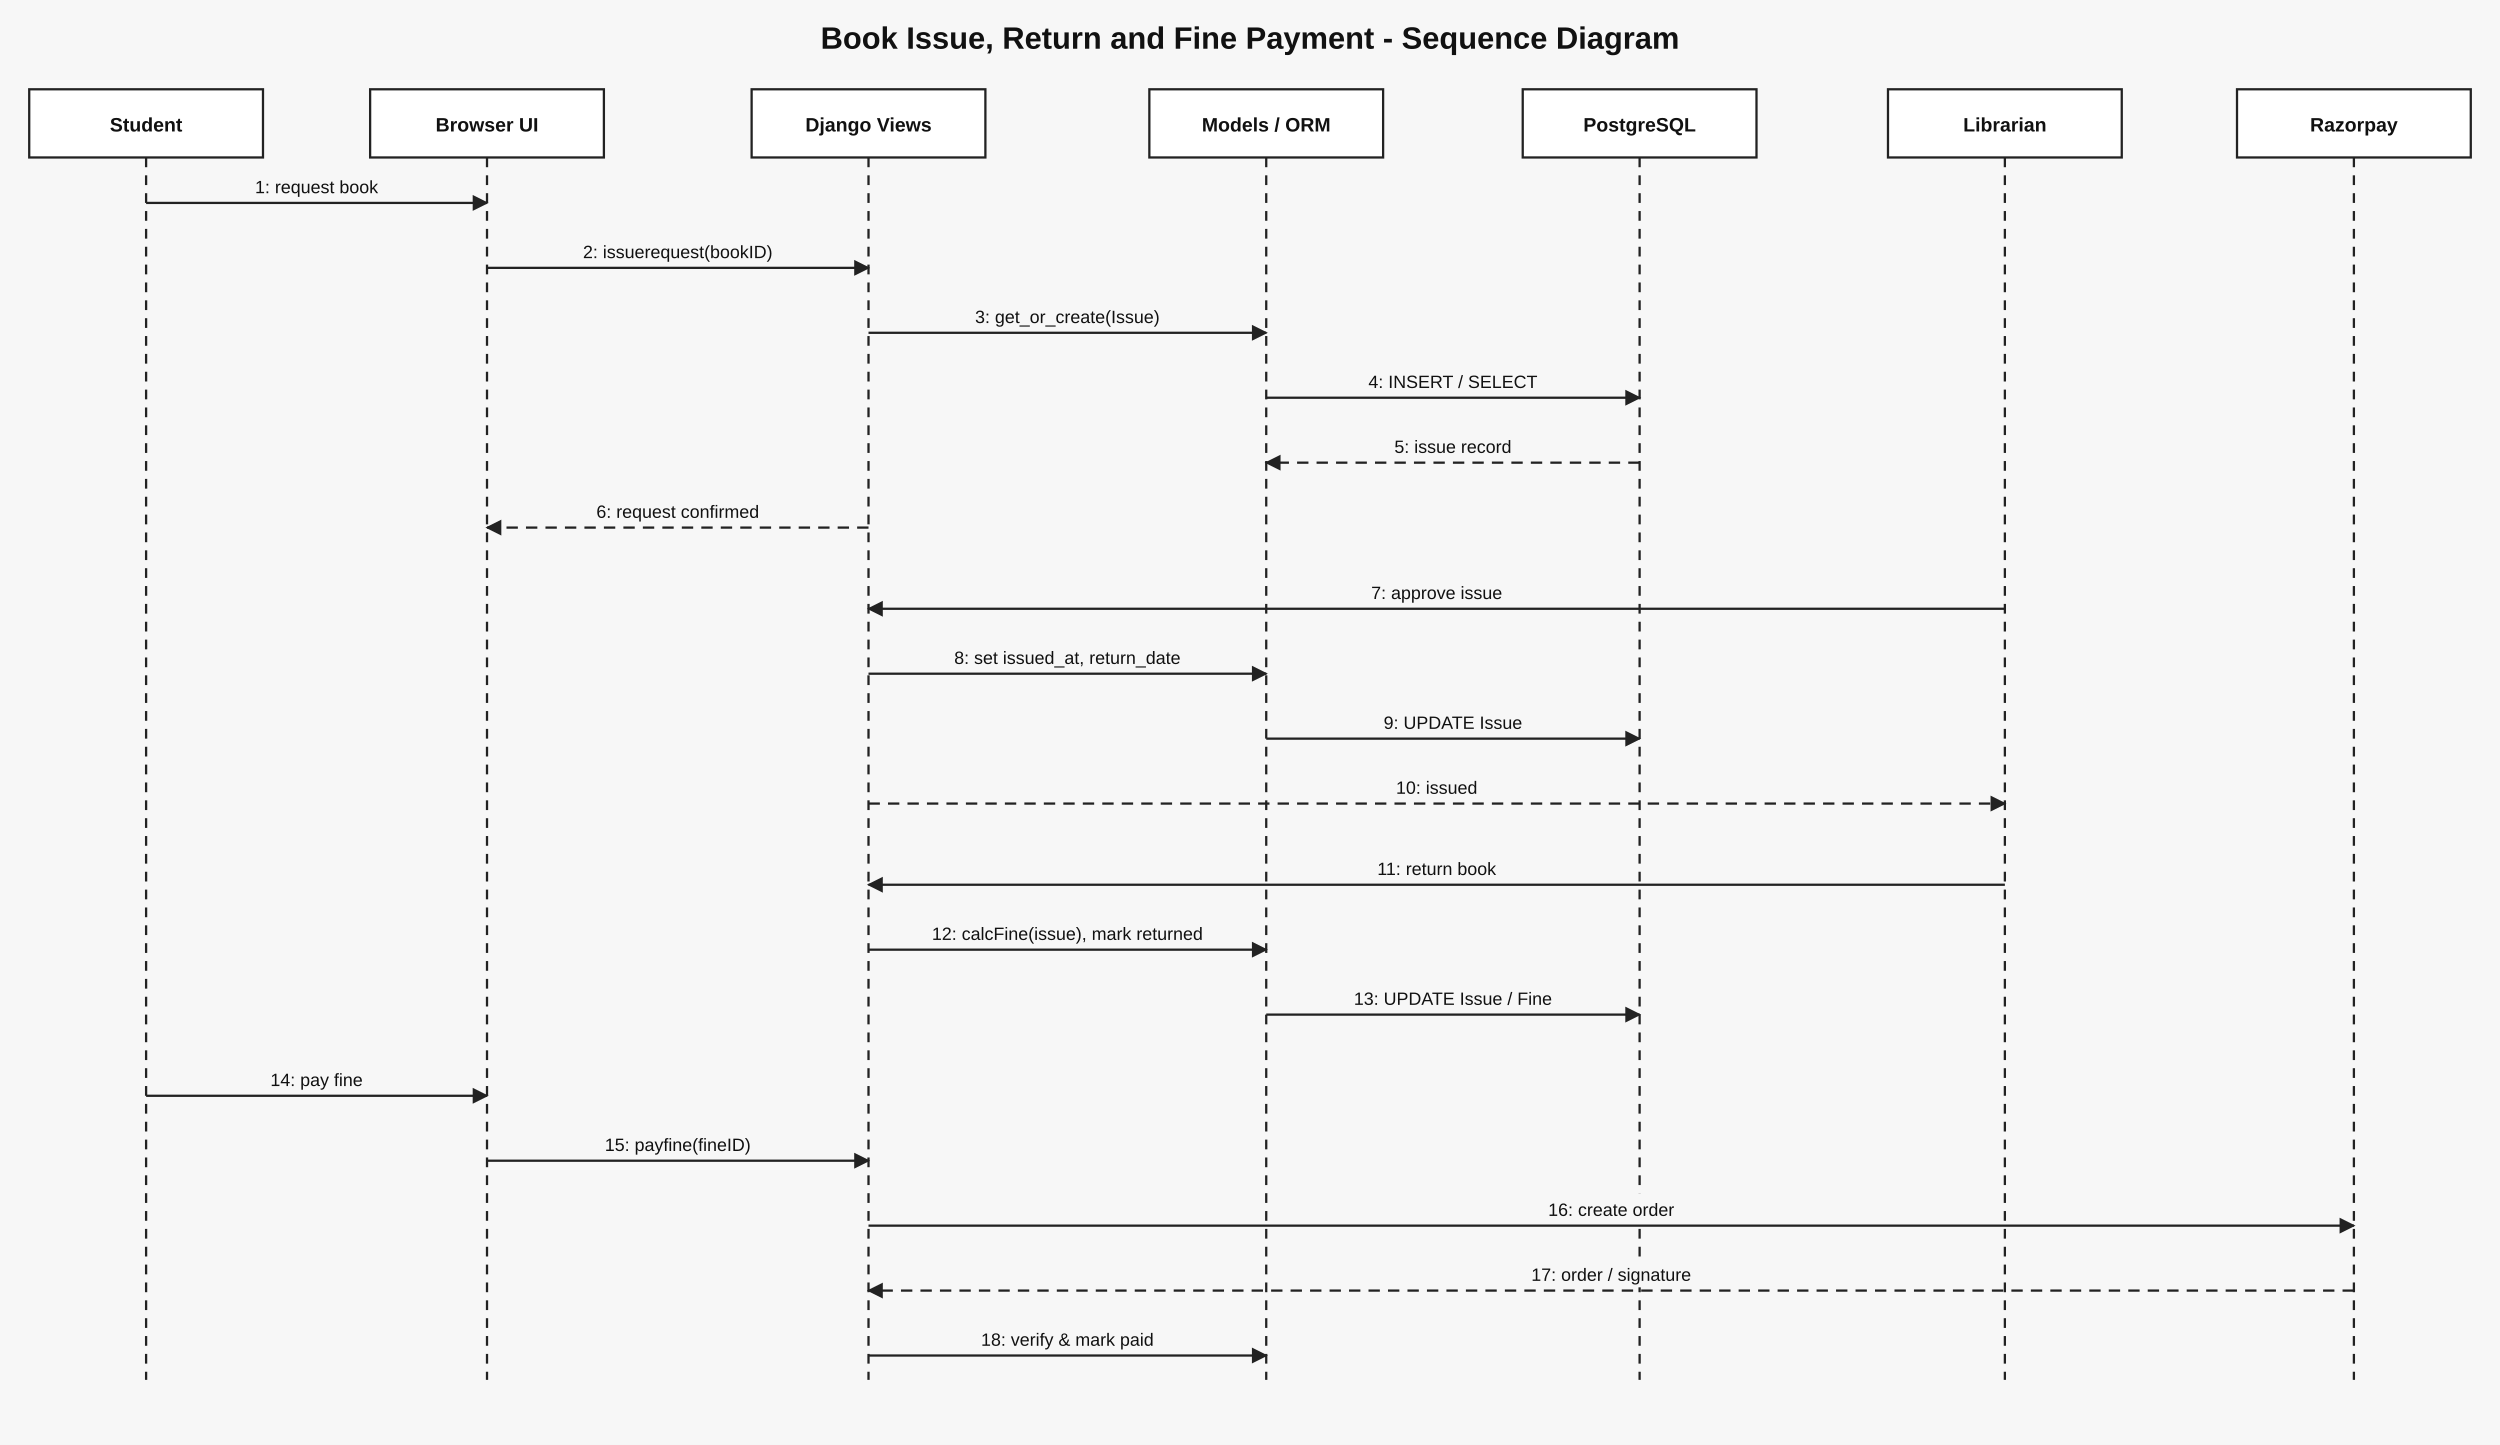
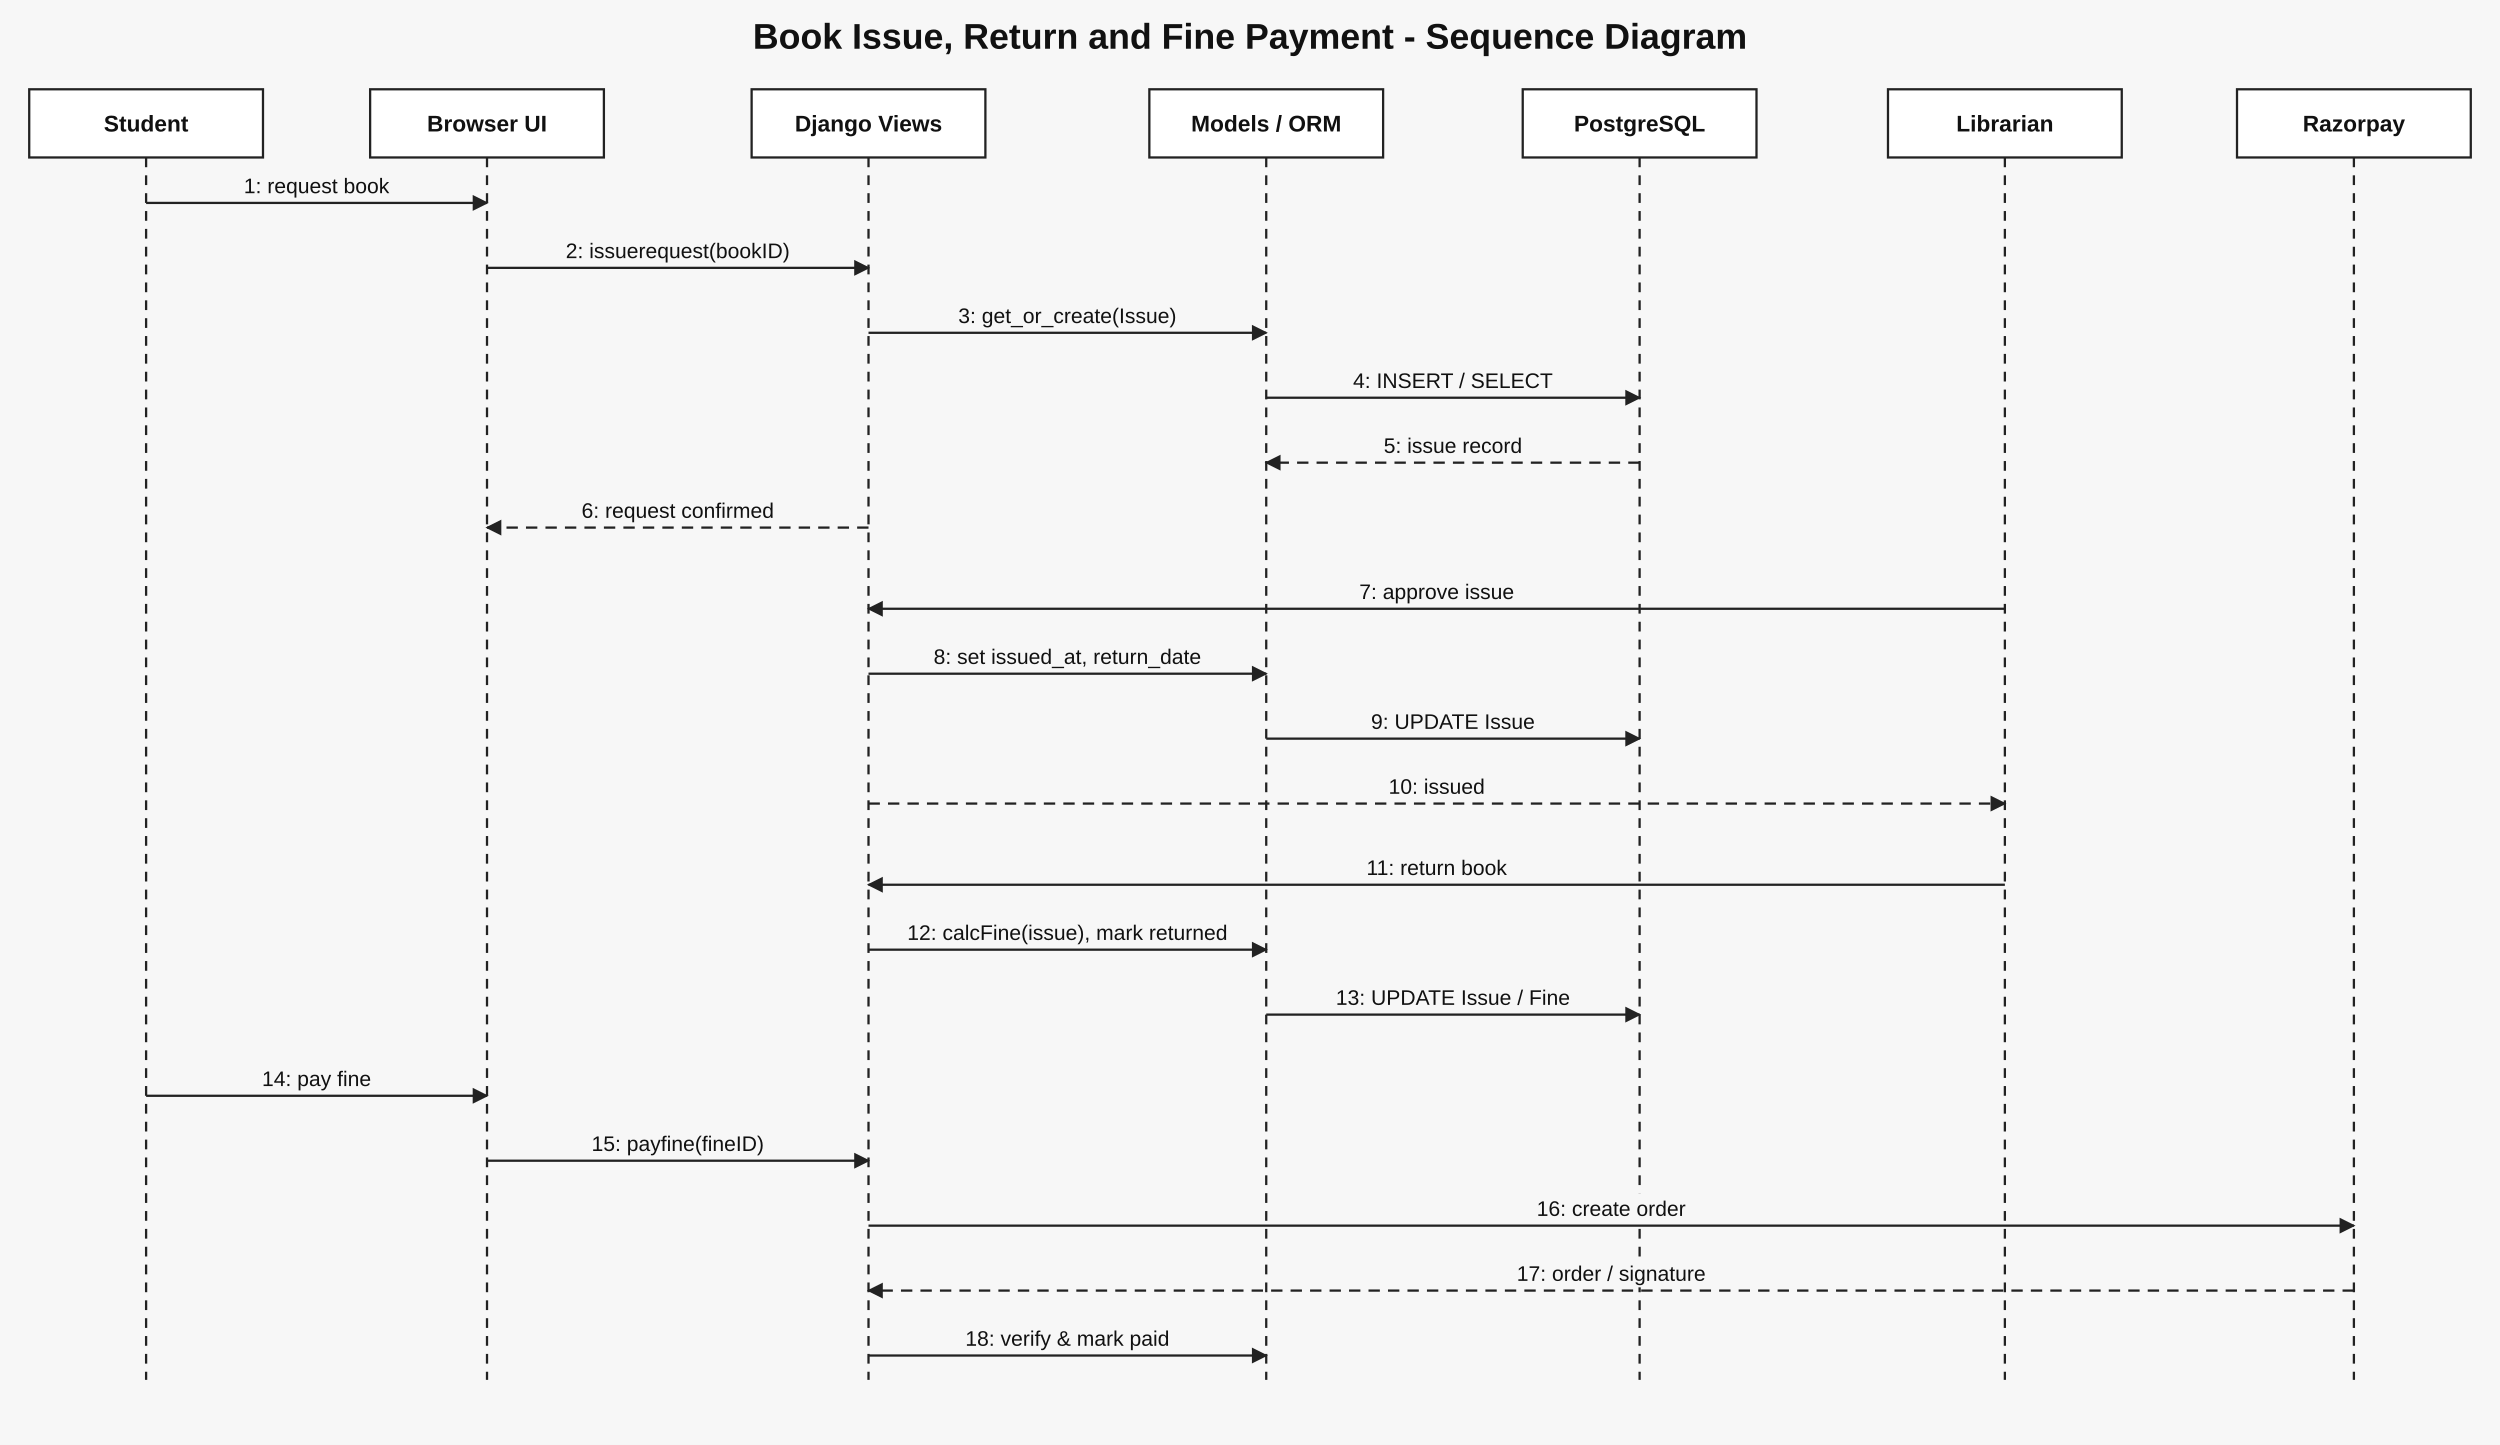
<svg xmlns="http://www.w3.org/2000/svg" width="1540" height="890" viewBox="0 0 1540 890" role="img" aria-label="Book Issue, Return and Fine Payment - Sequence Diagram">
  <defs>
    <marker id="arrow" viewBox="0 0 10 10" refX="9" refY="5" markerWidth="7" markerHeight="7" orient="auto">
      <path d="M0,0 L10,5 L0,10 z" fill="#222" />
    </marker>
    <marker id="open" viewBox="0 0 12 12" refX="11" refY="6" markerWidth="10" markerHeight="10" orient="auto">
      <path d="M1,1 L11,6 L1,11 z" fill="#fff" stroke="#222" />
    </marker>
  </defs>
  <rect width="100%" height="100%" fill="#f7f7f7" />
  <g font-family="Arial,Helvetica,sans-serif" stroke="#222" stroke-width="1.4">
-     <text x="770.0" y="30" font-size="19" text-anchor="middle" font-weight="bold" fill="#111" stroke="none">Book Issue, Return and Fine Payment - Sequence Diagram</text>
+     <text x="770.0" y="30" font-size="22" text-anchor="middle" font-weight="bold" fill="#111" stroke="none">Book Issue, Return and Fine Payment - Sequence Diagram</text>
    <rect x="18" y="55" width="144" height="42" fill="#fff" />
-     <text x="90" y="81" font-size="12" text-anchor="middle" font-weight="bold" fill="#111" stroke="none">Student</text>
+     <text x="90" y="81" font-size="14" text-anchor="middle" font-weight="bold" fill="#111" stroke="none">Student</text>
    <path d="M90,97 V850" stroke-dasharray="6 5" />
    <rect x="228" y="55" width="144" height="42" fill="#fff" />
-     <text x="300" y="81" font-size="12" text-anchor="middle" font-weight="bold" fill="#111" stroke="none">Browser UI</text>
+     <text x="300" y="81" font-size="14" text-anchor="middle" font-weight="bold" fill="#111" stroke="none">Browser UI</text>
    <path d="M300,97 V850" stroke-dasharray="6 5" />
    <rect x="463" y="55" width="144" height="42" fill="#fff" />
-     <text x="535" y="81" font-size="12" text-anchor="middle" font-weight="bold" fill="#111" stroke="none">Django Views</text>
+     <text x="535" y="81" font-size="14" text-anchor="middle" font-weight="bold" fill="#111" stroke="none">Django Views</text>
    <path d="M535,97 V850" stroke-dasharray="6 5" />
    <rect x="708" y="55" width="144" height="42" fill="#fff" />
-     <text x="780" y="81" font-size="12" text-anchor="middle" font-weight="bold" fill="#111" stroke="none">Models / ORM</text>
+     <text x="780" y="81" font-size="14" text-anchor="middle" font-weight="bold" fill="#111" stroke="none">Models / ORM</text>
    <path d="M780,97 V850" stroke-dasharray="6 5" />
    <rect x="938" y="55" width="144" height="42" fill="#fff" />
-     <text x="1010" y="81" font-size="12" text-anchor="middle" font-weight="bold" fill="#111" stroke="none">PostgreSQL</text>
+     <text x="1010" y="81" font-size="14" text-anchor="middle" font-weight="bold" fill="#111" stroke="none">PostgreSQL</text>
    <path d="M1010,97 V850" stroke-dasharray="6 5" />
    <rect x="1163" y="55" width="144" height="42" fill="#fff" />
-     <text x="1235" y="81" font-size="12" text-anchor="middle" font-weight="bold" fill="#111" stroke="none">Librarian</text>
+     <text x="1235" y="81" font-size="14" text-anchor="middle" font-weight="bold" fill="#111" stroke="none">Librarian</text>
    <path d="M1235,97 V850" stroke-dasharray="6 5" />
    <rect x="1378" y="55" width="144" height="42" fill="#fff" />
-     <text x="1450" y="81" font-size="12" text-anchor="middle" font-weight="bold" fill="#111" stroke="none">Razorpay</text>
+     <text x="1450" y="81" font-size="14" text-anchor="middle" font-weight="bold" fill="#111" stroke="none">Razorpay</text>
    <path d="M1450,97 V850" stroke-dasharray="6 5" />
    <path d="M90,125 L300,125" fill="none" marker-end="url(#arrow)" />
    <rect x="140.0" y="105.0" width="110" height="18" fill="#f7f7f7" stroke="none" />
-     <text x="195.0" y="119.0" font-size="11" text-anchor="middle" font-weight="normal" fill="#111" stroke="none">1: request book</text>
+     <text x="195.0" y="119.0" font-size="13" text-anchor="middle" font-weight="normal" fill="#111" stroke="none">1: request book</text>
    <path d="M300,165 L535,165" fill="none" marker-end="url(#arrow)" />
    <rect x="362.5" y="145.0" width="110" height="18" fill="#f7f7f7" stroke="none" />
-     <text x="417.5" y="159.0" font-size="11" text-anchor="middle" font-weight="normal" fill="#111" stroke="none">2: issuerequest(bookID)</text>
+     <text x="417.5" y="159.0" font-size="13" text-anchor="middle" font-weight="normal" fill="#111" stroke="none">2: issuerequest(bookID)</text>
    <path d="M535,205 L780,205" fill="none" marker-end="url(#arrow)" />
    <rect x="602.5" y="185.0" width="110" height="18" fill="#f7f7f7" stroke="none" />
-     <text x="657.5" y="199.0" font-size="11" text-anchor="middle" font-weight="normal" fill="#111" stroke="none">3: get_or_create(Issue)</text>
+     <text x="657.5" y="199.0" font-size="13" text-anchor="middle" font-weight="normal" fill="#111" stroke="none">3: get_or_create(Issue)</text>
    <path d="M780,245 L1010,245" fill="none" marker-end="url(#arrow)" />
    <rect x="840.0" y="225.0" width="110" height="18" fill="#f7f7f7" stroke="none" />
-     <text x="895.0" y="239.0" font-size="11" text-anchor="middle" font-weight="normal" fill="#111" stroke="none">4: INSERT / SELECT</text>
+     <text x="895.0" y="239.0" font-size="13" text-anchor="middle" font-weight="normal" fill="#111" stroke="none">4: INSERT / SELECT</text>
    <path d="M1010,285 L780,285" fill="none" marker-end="url(#arrow)" stroke-dasharray="7 5" />
    <rect x="840.0" y="265.0" width="110" height="18" fill="#f7f7f7" stroke="none" />
-     <text x="895.0" y="279.0" font-size="11" text-anchor="middle" font-weight="normal" fill="#111" stroke="none">5: issue record</text>
+     <text x="895.0" y="279.0" font-size="13" text-anchor="middle" font-weight="normal" fill="#111" stroke="none">5: issue record</text>
    <path d="M535,325 L300,325" fill="none" marker-end="url(#arrow)" stroke-dasharray="7 5" />
    <rect x="362.5" y="305.0" width="110" height="18" fill="#f7f7f7" stroke="none" />
-     <text x="417.5" y="319.0" font-size="11" text-anchor="middle" font-weight="normal" fill="#111" stroke="none">6: request confirmed</text>
+     <text x="417.5" y="319.0" font-size="13" text-anchor="middle" font-weight="normal" fill="#111" stroke="none">6: request confirmed</text>
    <path d="M1235,375 L535,375" fill="none" marker-end="url(#arrow)" />
    <rect x="830.0" y="355.0" width="110" height="18" fill="#f7f7f7" stroke="none" />
-     <text x="885.0" y="369.0" font-size="11" text-anchor="middle" font-weight="normal" fill="#111" stroke="none">7: approve issue</text>
+     <text x="885.0" y="369.0" font-size="13" text-anchor="middle" font-weight="normal" fill="#111" stroke="none">7: approve issue</text>
    <path d="M535,415 L780,415" fill="none" marker-end="url(#arrow)" />
    <rect x="602.5" y="395.0" width="110" height="18" fill="#f7f7f7" stroke="none" />
-     <text x="657.5" y="409.0" font-size="11" text-anchor="middle" font-weight="normal" fill="#111" stroke="none">8: set issued_at, return_date</text>
+     <text x="657.5" y="409.0" font-size="13" text-anchor="middle" font-weight="normal" fill="#111" stroke="none">8: set issued_at, return_date</text>
    <path d="M780,455 L1010,455" fill="none" marker-end="url(#arrow)" />
    <rect x="840.0" y="435.0" width="110" height="18" fill="#f7f7f7" stroke="none" />
-     <text x="895.0" y="449.0" font-size="11" text-anchor="middle" font-weight="normal" fill="#111" stroke="none">9: UPDATE Issue</text>
+     <text x="895.0" y="449.0" font-size="13" text-anchor="middle" font-weight="normal" fill="#111" stroke="none">9: UPDATE Issue</text>
    <path d="M535,495 L1235,495" fill="none" marker-end="url(#arrow)" stroke-dasharray="7 5" />
    <rect x="830.0" y="475.0" width="110" height="18" fill="#f7f7f7" stroke="none" />
-     <text x="885.0" y="489.0" font-size="11" text-anchor="middle" font-weight="normal" fill="#111" stroke="none">10: issued</text>
+     <text x="885.0" y="489.0" font-size="13" text-anchor="middle" font-weight="normal" fill="#111" stroke="none">10: issued</text>
    <path d="M1235,545 L535,545" fill="none" marker-end="url(#arrow)" />
    <rect x="830.0" y="525.0" width="110" height="18" fill="#f7f7f7" stroke="none" />
-     <text x="885.0" y="539.0" font-size="11" text-anchor="middle" font-weight="normal" fill="#111" stroke="none">11: return book</text>
+     <text x="885.0" y="539.0" font-size="13" text-anchor="middle" font-weight="normal" fill="#111" stroke="none">11: return book</text>
    <path d="M535,585 L780,585" fill="none" marker-end="url(#arrow)" />
    <rect x="602.5" y="565.0" width="110" height="18" fill="#f7f7f7" stroke="none" />
-     <text x="657.5" y="579.0" font-size="11" text-anchor="middle" font-weight="normal" fill="#111" stroke="none">12: calcFine(issue), mark returned</text>
+     <text x="657.5" y="579.0" font-size="13" text-anchor="middle" font-weight="normal" fill="#111" stroke="none">12: calcFine(issue), mark returned</text>
    <path d="M780,625 L1010,625" fill="none" marker-end="url(#arrow)" />
    <rect x="840.0" y="605.0" width="110" height="18" fill="#f7f7f7" stroke="none" />
-     <text x="895.0" y="619.0" font-size="11" text-anchor="middle" font-weight="normal" fill="#111" stroke="none">13: UPDATE Issue / Fine</text>
+     <text x="895.0" y="619.0" font-size="13" text-anchor="middle" font-weight="normal" fill="#111" stroke="none">13: UPDATE Issue / Fine</text>
    <path d="M90,675 L300,675" fill="none" marker-end="url(#arrow)" />
    <rect x="140.0" y="655.0" width="110" height="18" fill="#f7f7f7" stroke="none" />
-     <text x="195.0" y="669.0" font-size="11" text-anchor="middle" font-weight="normal" fill="#111" stroke="none">14: pay fine</text>
+     <text x="195.0" y="669.0" font-size="13" text-anchor="middle" font-weight="normal" fill="#111" stroke="none">14: pay fine</text>
    <path d="M300,715 L535,715" fill="none" marker-end="url(#arrow)" />
    <rect x="362.5" y="695.0" width="110" height="18" fill="#f7f7f7" stroke="none" />
-     <text x="417.5" y="709.0" font-size="11" text-anchor="middle" font-weight="normal" fill="#111" stroke="none">15: payfine(fineID)</text>
+     <text x="417.5" y="709.0" font-size="13" text-anchor="middle" font-weight="normal" fill="#111" stroke="none">15: payfine(fineID)</text>
    <path d="M535,755 L1450,755" fill="none" marker-end="url(#arrow)" />
    <rect x="937.5" y="735.0" width="110" height="18" fill="#f7f7f7" stroke="none" />
-     <text x="992.5" y="749.0" font-size="11" text-anchor="middle" font-weight="normal" fill="#111" stroke="none">16: create order</text>
+     <text x="992.5" y="749.0" font-size="13" text-anchor="middle" font-weight="normal" fill="#111" stroke="none">16: create order</text>
    <path d="M1450,795 L535,795" fill="none" marker-end="url(#arrow)" stroke-dasharray="7 5" />
    <rect x="937.5" y="775.0" width="110" height="18" fill="#f7f7f7" stroke="none" />
-     <text x="992.5" y="789.0" font-size="11" text-anchor="middle" font-weight="normal" fill="#111" stroke="none">17: order / signature</text>
+     <text x="992.5" y="789.0" font-size="13" text-anchor="middle" font-weight="normal" fill="#111" stroke="none">17: order / signature</text>
    <path d="M535,835 L780,835" fill="none" marker-end="url(#arrow)" />
    <rect x="602.5" y="815.0" width="110" height="18" fill="#f7f7f7" stroke="none" />
-     <text x="657.5" y="829.0" font-size="11" text-anchor="middle" font-weight="normal" fill="#111" stroke="none">18: verify &amp; mark paid</text>
+     <text x="657.5" y="829.0" font-size="13" text-anchor="middle" font-weight="normal" fill="#111" stroke="none">18: verify &amp; mark paid</text>
  </g>
</svg>
